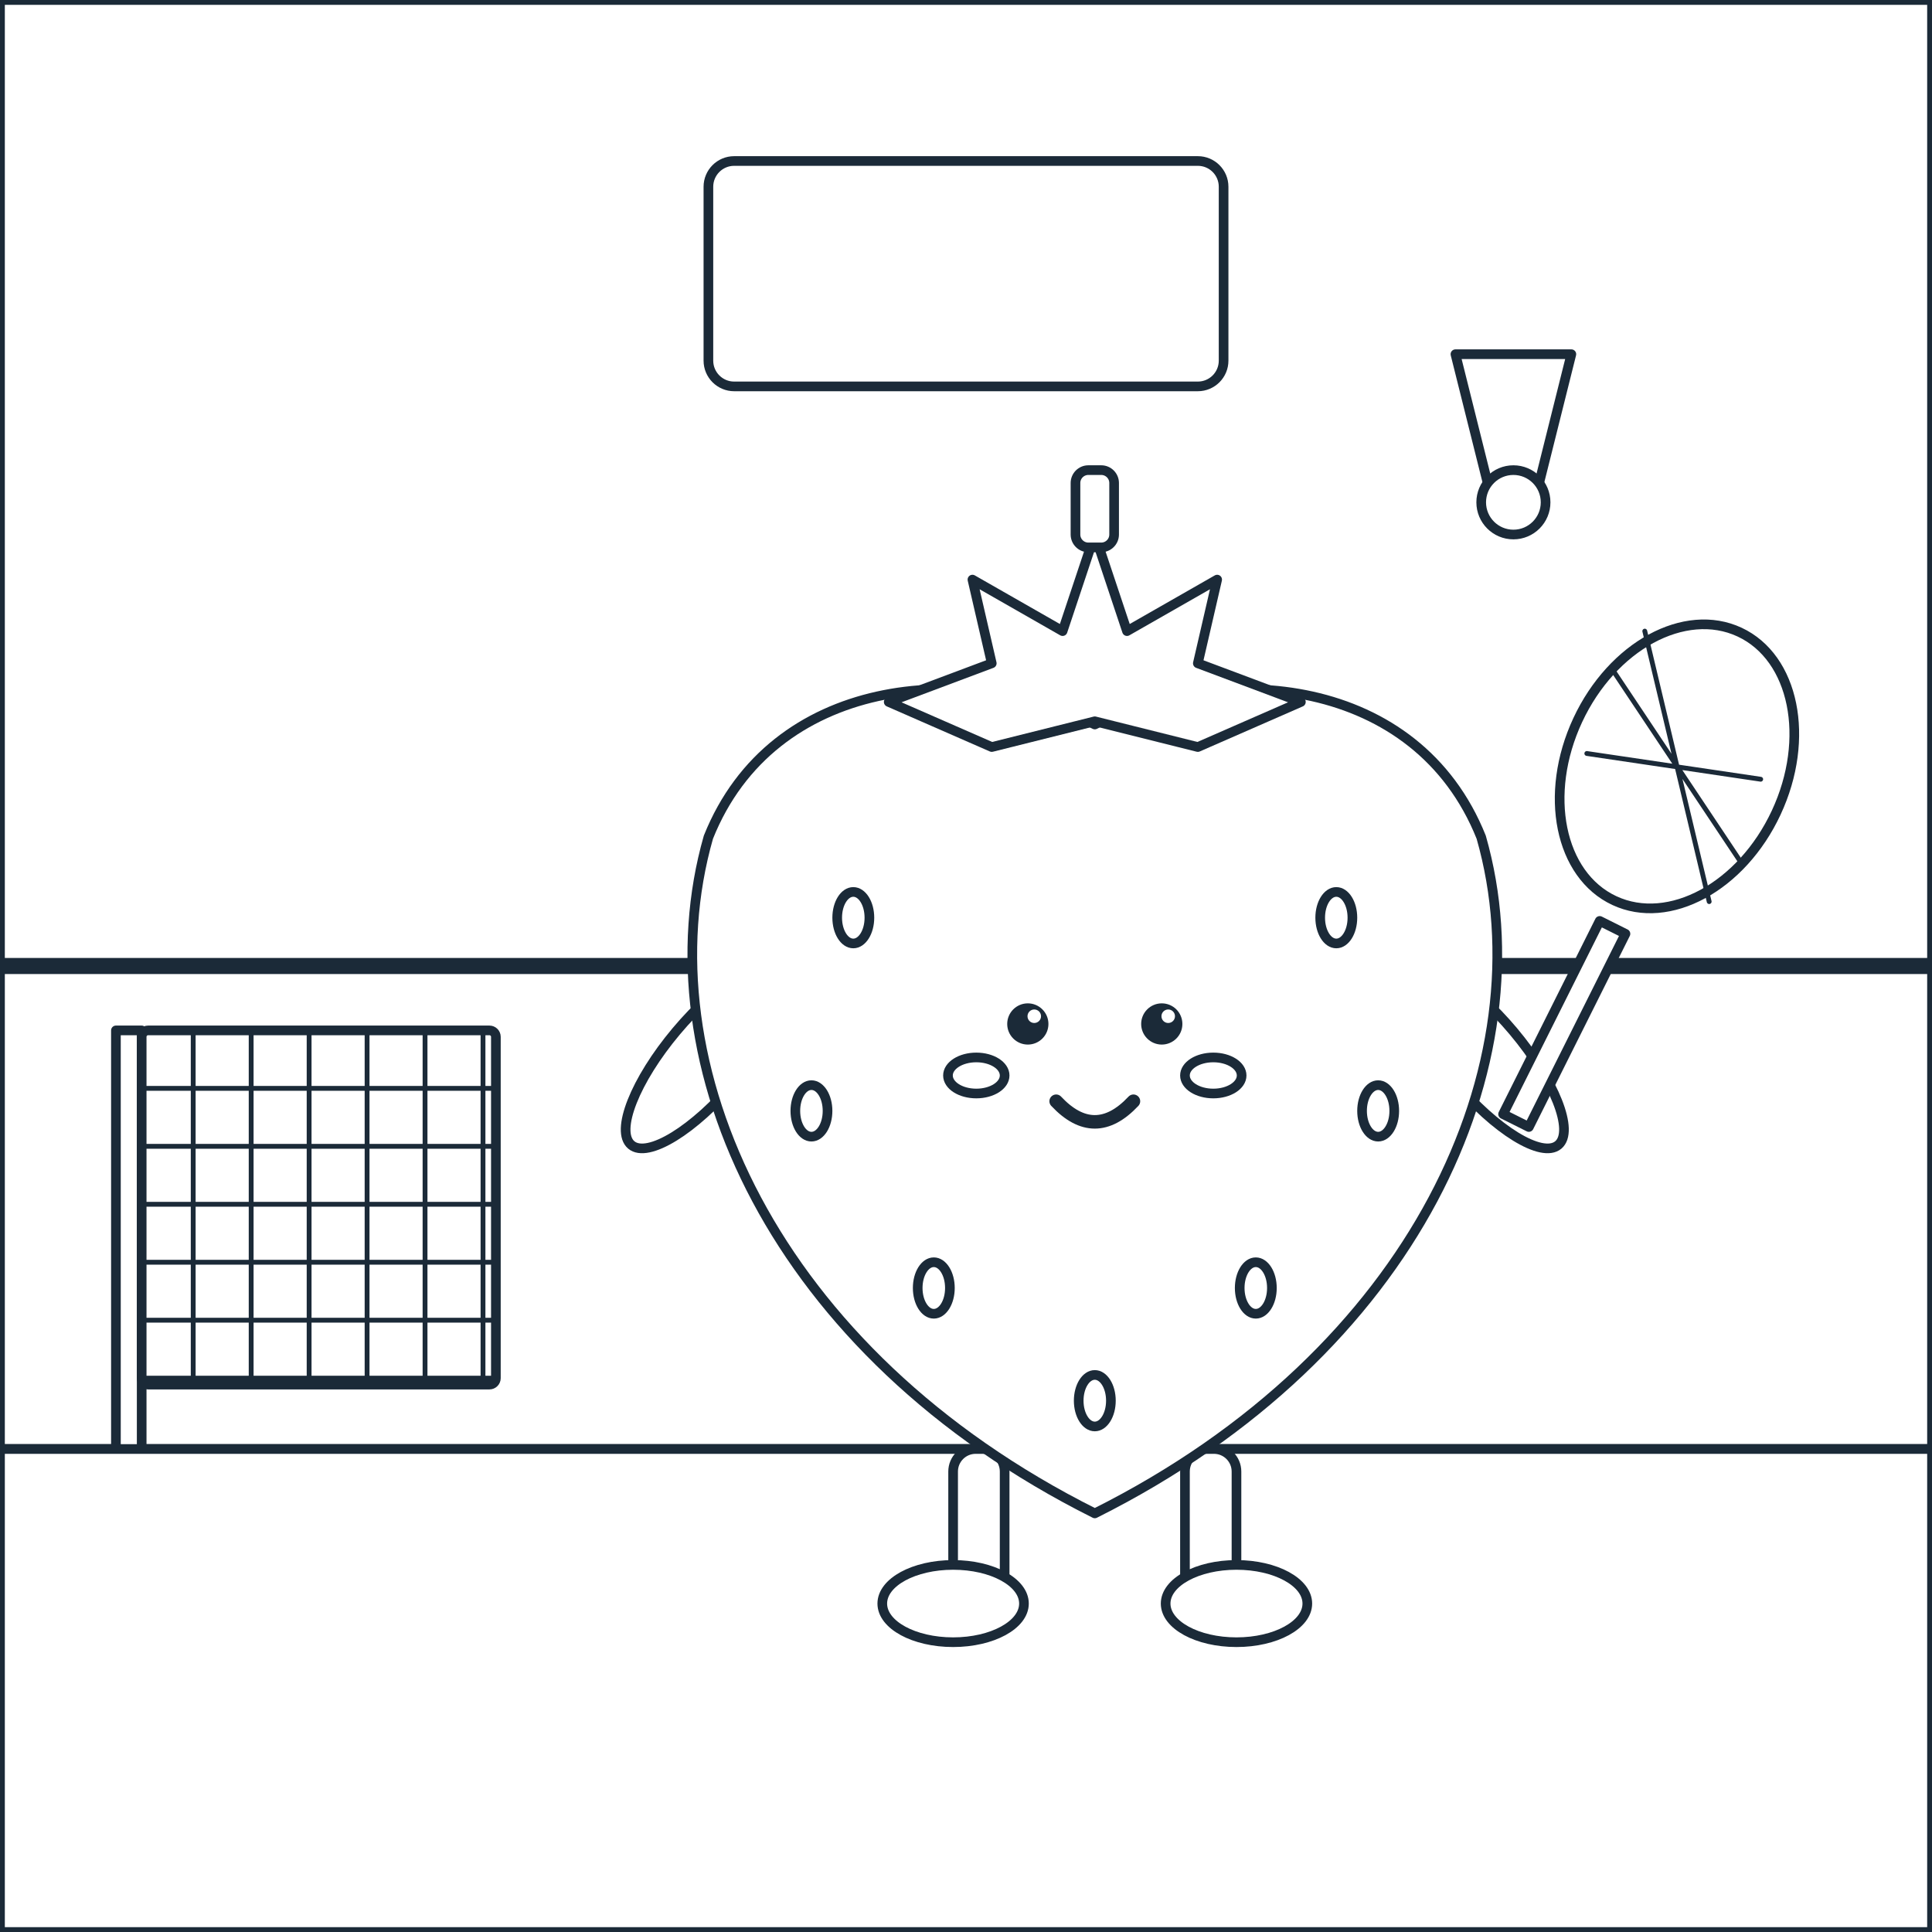
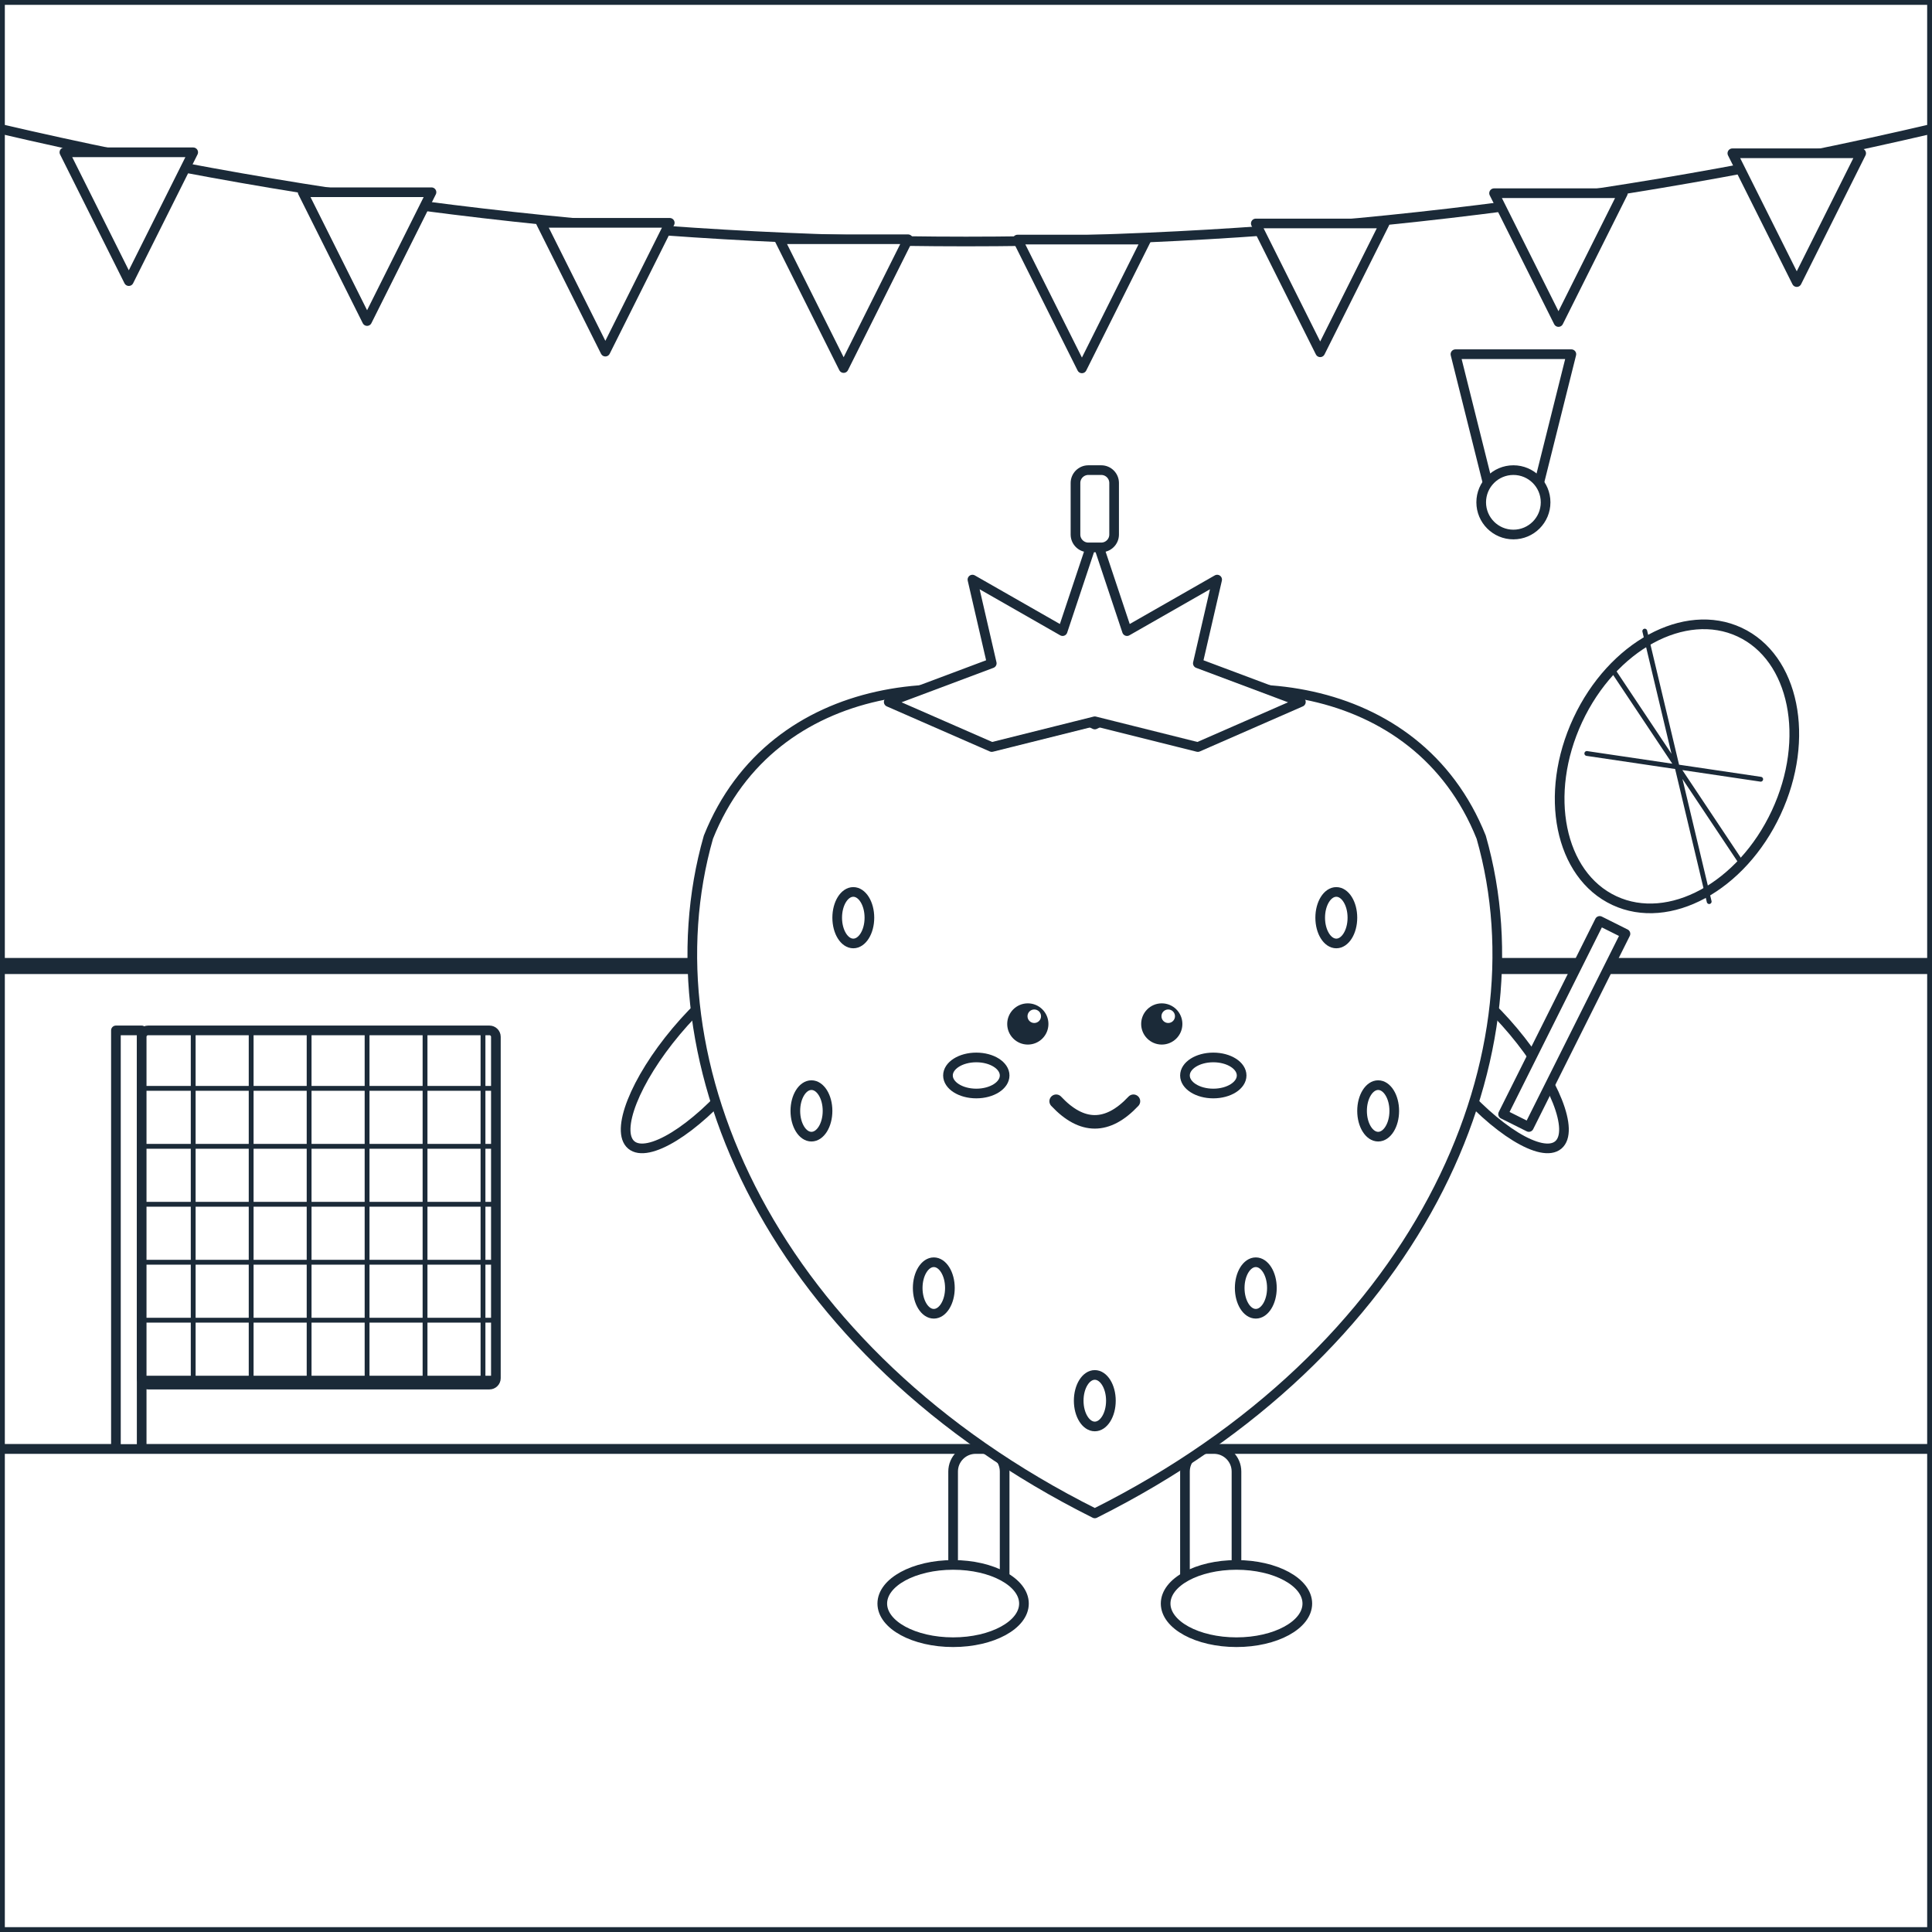
<svg xmlns="http://www.w3.org/2000/svg" viewBox="0 0 600 600" data-picture="dau-tay-the-thao--cau-long">
  <g class="scene-back">
    <rect x="0" y="0" width="600" height="600" rx="0" id="r-nen-troi" data-region="nen-troi" class="region" fill="#FFFFFF" stroke="#1B2A38" stroke-width="3" stroke-linejoin="round" />
    <rect x="0" y="0" width="600" height="450" rx="0" id="r-tuong-nha-thi-dau" data-region="tuong-nha-thi-dau" class="region" fill="#FFFFFF" stroke="#1B2A38" stroke-width="3" stroke-linejoin="round" />
-     <rect x="220" y="50" width="160" height="70" rx="8" id="r-bang-ti-so" data-region="bang-ti-so" class="region" fill="#FFFFFF" stroke="#1B2A38" stroke-width="3" stroke-linejoin="round" />
    <g class="deco" pointer-events="none">
      <path d="M 0 300 L 600 300" fill="none" stroke="#1B2A38" stroke-width="5" stroke-linecap="round" stroke-linejoin="round" />
    </g>
+     <g class="deco" pointer-events="none">
+       <path d="M 0 40 Q 300 110 600 40" fill="none" stroke="#1B2A38" stroke-width="3" stroke-linecap="round" stroke-linejoin="round" />
+     </g>
+     <polygon points="20,47.3 60,47.3 40,87.3" id="r-co-nha-thi-dau-1" data-region="co-nha-thi-dau-1" class="region" fill="#FFFFFF" stroke="#1B2A38" stroke-width="3" stroke-linejoin="round" />
+     <polygon points="94,59.7 134,59.7 114,99.7" id="r-co-nha-thi-dau-2" data-region="co-nha-thi-dau-2" class="region" fill="#FFFFFF" stroke="#1B2A38" stroke-width="3" stroke-linejoin="round" />
+     <polygon points="168,69.2 208,69.2 188,109.2" id="r-co-nha-thi-dau-3" data-region="co-nha-thi-dau-3" class="region" fill="#FFFFFF" stroke="#1B2A38" stroke-width="3" stroke-linejoin="round" />
+     <polygon points="242,74.3 282,74.3 262,114.3" id="r-co-nha-thi-dau-4" data-region="co-nha-thi-dau-4" class="region" fill="#FFFFFF" stroke="#1B2A38" stroke-width="3" stroke-linejoin="round" />
+     <polygon points="316,74.4 356,74.4 336,114.4" id="r-co-nha-thi-dau-5" data-region="co-nha-thi-dau-5" class="region" fill="#FFFFFF" stroke="#1B2A38" stroke-width="3" stroke-linejoin="round" />
+     <polygon points="390,69.4 430,69.4 410,109.4" id="r-co-nha-thi-dau-6" data-region="co-nha-thi-dau-6" class="region" fill="#FFFFFF" stroke="#1B2A38" stroke-width="3" stroke-linejoin="round" />
+     <polygon points="464,60 504,60 484,100" id="r-co-nha-thi-dau-7" data-region="co-nha-thi-dau-7" class="region" fill="#FFFFFF" stroke="#1B2A38" stroke-width="3" stroke-linejoin="round" />
+     <polygon points="538,47.6 578,47.6 558,87.6" id="r-co-nha-thi-dau-8" data-region="co-nha-thi-dau-8" class="region" fill="#FFFFFF" stroke="#1B2A38" stroke-width="3" stroke-linejoin="round" />
    <polygon points="44,470 44,320 36,320 36,470" id="r-cot-luoi" data-region="cot-luoi" class="region" fill="#FFFFFF" stroke="#1B2A38" stroke-width="3" stroke-linejoin="round" />
    <rect x="44" y="320" width="110" height="110" rx="2" id="r-luoi" data-region="luoi" class="region" fill="#FFFFFF" stroke="#1B2A38" stroke-width="3" stroke-linejoin="round" />
    <g class="deco" pointer-events="none">
      <path d="M 60 320 L 60 430 M 78 320 L 78 430 M 96 320 L 96 430 M 114 320 L 114 430 M 132 320 L 132 430 M 150 320 L 150 430 M 44 338 L 154 338 M 44 356 L 154 356 M 44 374 L 154 374 M 44 392 L 154 392 M 44 410 L 154 410 M 44 428 L 154 428" fill="none" stroke="#1B2A38" stroke-width="1.5" stroke-linecap="round" stroke-linejoin="round" />
    </g>
    <rect x="0" y="450" width="600" height="150" rx="0" id="r-san-nha" data-region="san-nha" class="region" fill="#FFFFFF" stroke="#1B2A38" stroke-width="3" stroke-linejoin="round" />
  </g>
  <g id="subject" class="subject anim-float" transform="translate(40 0) translate(300 480) scale(1) rotate(0) translate(-300 -480)">
    <ellipse cx="179.2" cy="328" rx="12" ry="36" transform="rotate(40 179.2 328)" id="r-tay-trai" data-region="tay-trai" class="region" fill="#FFFFFF" stroke="#1B2A38" stroke-width="3" stroke-linejoin="round" />
    <ellipse cx="420.8" cy="328" rx="12" ry="36" transform="rotate(-40 420.8 328)" id="r-tay-phai" data-region="tay-phai" class="region" fill="#FFFFFF" stroke="#1B2A38" stroke-width="3" stroke-linejoin="round" />
    <rect x="256" y="450" width="16" height="46" rx="7" id="r-chan-trai" data-region="chan-trai" class="region" fill="#FFFFFF" stroke="#1B2A38" stroke-width="3" stroke-linejoin="round" />
    <rect x="328" y="450" width="16" height="46" rx="7" id="r-chan-phai" data-region="chan-phai" class="region" fill="#FFFFFF" stroke="#1B2A38" stroke-width="3" stroke-linejoin="round" />
    <ellipse cx="256" cy="498" rx="22" ry="12" id="r-giay-trai" data-region="giay-trai" class="region" fill="#FFFFFF" stroke="#1B2A38" stroke-width="3" stroke-linejoin="round" />
    <ellipse cx="344" cy="498" rx="22" ry="12" id="r-giay-phai" data-region="giay-phai" class="region" fill="#FFFFFF" stroke="#1B2A38" stroke-width="3" stroke-linejoin="round" />
    <path d="M 300 470 C 200 420 160 330 180 260 C 200 210 260 205 300 225 C 340 205 400 210 420 260 C 440 330 400 420 300 470 Z" id="r-qua-dau" data-region="qua-dau" class="region" fill="#FFFFFF" stroke="#1B2A38" stroke-width="3" stroke-linejoin="round" />
    <ellipse cx="225" cy="285" rx="5" ry="8" id="r-hat-1" data-region="hat-1" class="region" fill="#FFFFFF" stroke="#1B2A38" stroke-width="3" stroke-linejoin="round" />
    <ellipse cx="375" cy="285" rx="5" ry="8" id="r-hat-2" data-region="hat-2" class="region" fill="#FFFFFF" stroke="#1B2A38" stroke-width="3" stroke-linejoin="round" />
    <ellipse cx="212" cy="345" rx="5" ry="8" id="r-hat-3" data-region="hat-3" class="region" fill="#FFFFFF" stroke="#1B2A38" stroke-width="3" stroke-linejoin="round" />
    <ellipse cx="388" cy="345" rx="5" ry="8" id="r-hat-4" data-region="hat-4" class="region" fill="#FFFFFF" stroke="#1B2A38" stroke-width="3" stroke-linejoin="round" />
    <ellipse cx="250" cy="400" rx="5" ry="8" id="r-hat-5" data-region="hat-5" class="region" fill="#FFFFFF" stroke="#1B2A38" stroke-width="3" stroke-linejoin="round" />
    <ellipse cx="350" cy="400" rx="5" ry="8" id="r-hat-6" data-region="hat-6" class="region" fill="#FFFFFF" stroke="#1B2A38" stroke-width="3" stroke-linejoin="round" />
    <ellipse cx="300" cy="435" rx="5" ry="8" id="r-hat-7" data-region="hat-7" class="region" fill="#FFFFFF" stroke="#1B2A38" stroke-width="3" stroke-linejoin="round" />
    <polygon points="236,218 268,206 262,180 290,196 300,166 310,196 338,180 332,206 364,218 332,232 300,224 268,232" id="r-la-dau" data-region="la-dau" class="region" fill="#FFFFFF" stroke="#1B2A38" stroke-width="3" stroke-linejoin="round" />
    <rect x="294" y="146" width="12" height="24" rx="4" id="r-cuong" data-region="cuong" class="region" fill="#FFFFFF" stroke="#1B2A38" stroke-width="3" stroke-linejoin="round" />
    <g class="deco" pointer-events="none">
      <circle cx="279.2" cy="318" r="6.4" fill="#1B2A38" />
    </g>
    <g class="deco" pointer-events="none">
      <circle cx="320.8" cy="318" r="6.4" fill="#1B2A38" />
    </g>
    <g class="deco" pointer-events="none">
      <circle cx="281.2" cy="315.6" r="2.1" fill="#FFFFFF" />
    </g>
    <g class="deco" pointer-events="none">
      <circle cx="322.8" cy="315.6" r="2.1" fill="#FFFFFF" />
    </g>
    <ellipse cx="263.2" cy="334" rx="8.8" ry="5.6" id="r-ma-trai" data-region="ma-trai" class="region" fill="#FFFFFF" stroke="#1B2A38" stroke-width="3" stroke-linejoin="round" />
    <ellipse cx="336.8" cy="334" rx="8.8" ry="5.6" id="r-ma-phai" data-region="ma-phai" class="region" fill="#FFFFFF" stroke="#1B2A38" stroke-width="3" stroke-linejoin="round" />
    <g class="deco" pointer-events="none">
      <path d="M 288 342 Q 300 354.8 312 342" fill="none" stroke="#1B2A38" stroke-width="4.2" stroke-linecap="round" stroke-linejoin="round" />
    </g>
    <polygon points="434.8,350 464.8,290 456.8,286 426.8,346" id="r-can-vot" data-region="can-vot" class="region" fill="#FFFFFF" stroke="#1B2A38" stroke-width="3" stroke-linejoin="round" />
    <ellipse cx="480.8" cy="238" rx="34" ry="46" transform="rotate(25 480.8 238)" id="r-vot" data-region="vot" class="region" fill="#FFFFFF" stroke="#1B2A38" stroke-width="3" stroke-linejoin="round" />
    <g class="deco" pointer-events="none">
      <path d="M 460.8 208 L 500.8 268 M 452.8 234 L 506.8 242 M 470.8 196 L 490.8 280" fill="none" stroke="#1B2A38" stroke-width="1.5" stroke-linecap="round" stroke-linejoin="round" />
    </g>
  </g>
  <g class="scene-front">
    <polygon points="452,110 488,110 478,150 462,150" id="r-long-cau" data-region="long-cau" class="region" fill="#FFFFFF" stroke="#1B2A38" stroke-width="3" stroke-linejoin="round" />
    <ellipse cx="470" cy="156" rx="10" ry="10" id="r-dau-cau" data-region="dau-cau" class="region" fill="#FFFFFF" stroke="#1B2A38" stroke-width="3" stroke-linejoin="round" />
  </g>
</svg>
